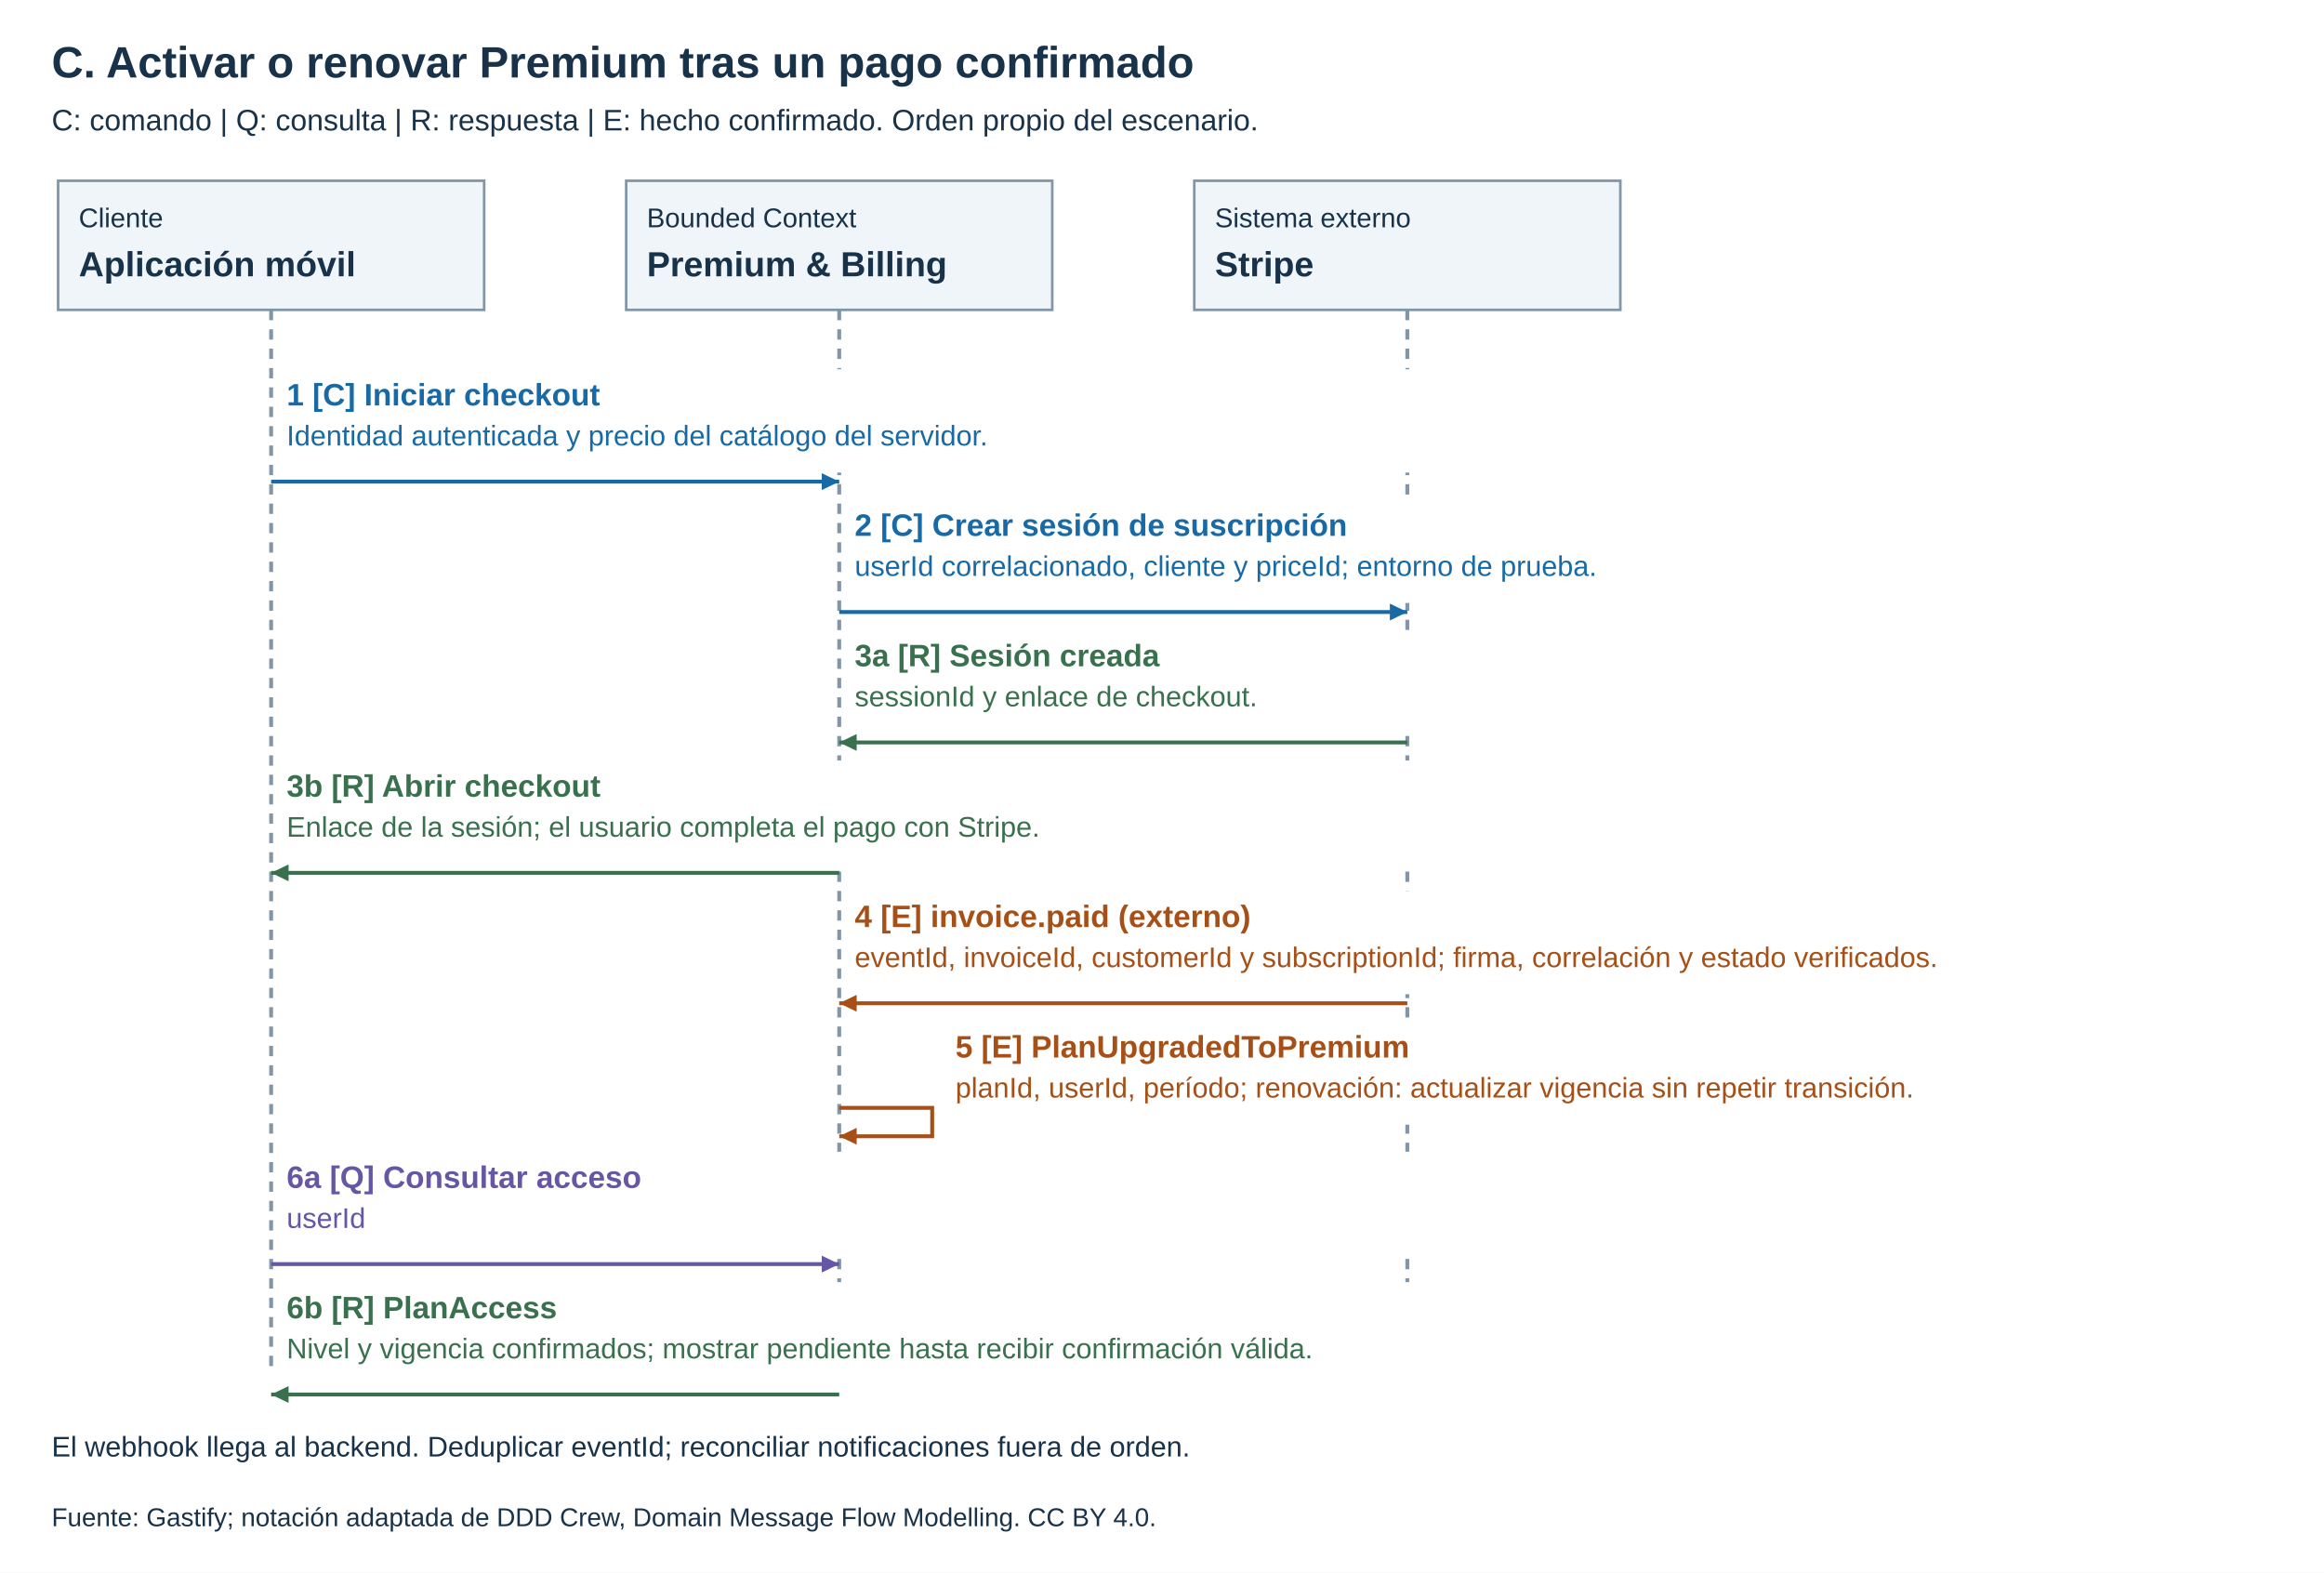
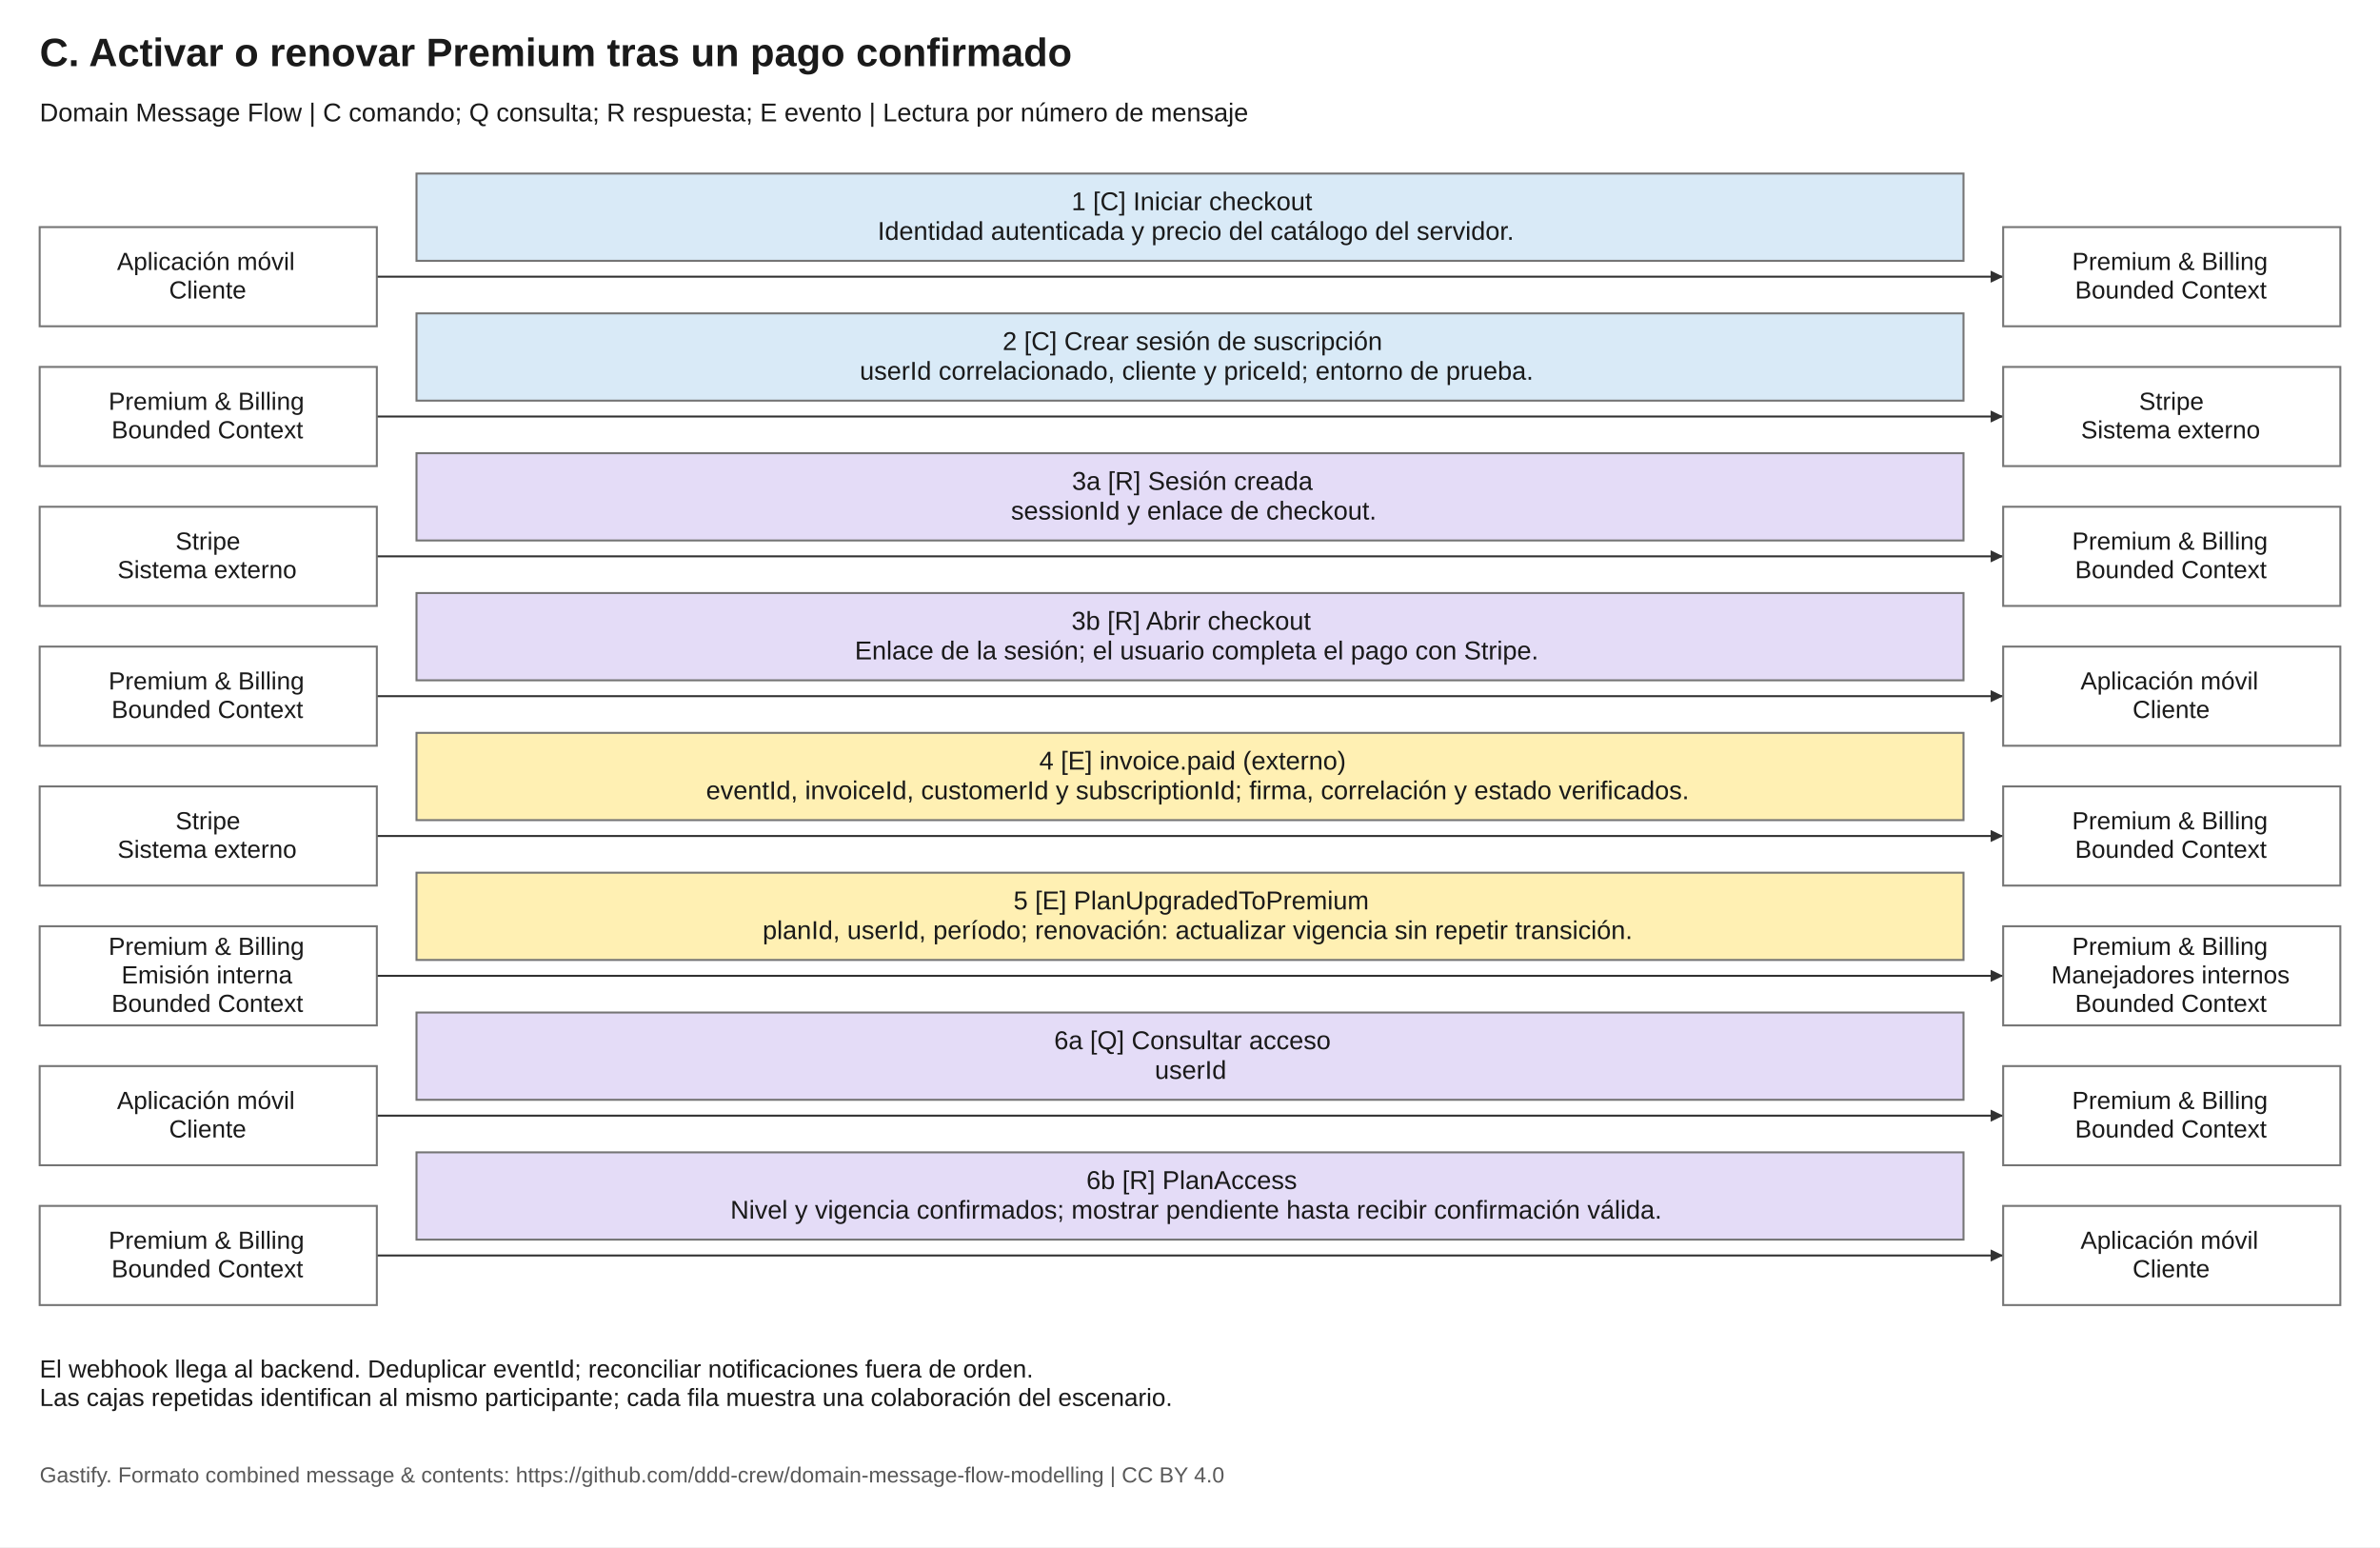
- <svg xmlns="http://www.w3.org/2000/svg" width="1800" height="1218" viewBox="0 0 1800 1218">
-   <rect width="100%" height="100%" fill="white" />
-   <text x="40" y="60" font-family="Arial,sans-serif" font-size="34" font-weight="bold" fill="#18324a">C. Activar o renovar Premium tras un pago confirmado</text>
-   <text x="40" y="101" font-family="Arial,sans-serif" font-size="23" font-weight="normal" fill="#18324a">C: comando | Q: consulta | R: respuesta | E: hecho confirmado. Orden propio del escenario.</text>
-   <rect x="45" y="140" width="330" height="100" fill="#f0f5fa" stroke="#8196a8" stroke-width="2" />
-   <text x="61" y="176" font-family="Arial,sans-serif" font-size="21" font-weight="normal" fill="#18324a">Cliente</text>
-   <text x="61" y="214" font-family="Arial,sans-serif" font-size="27" font-weight="bold" fill="#18324a">Aplicación móvil</text>
-   <polyline points="210,240 210,1063" fill="none" stroke="#8196a8" stroke-width="3" stroke-dasharray="8 7" />
-   <rect x="485" y="140" width="330" height="100" fill="#f0f5fa" stroke="#8196a8" stroke-width="2" />
-   <text x="501" y="176" font-family="Arial,sans-serif" font-size="21" font-weight="normal" fill="#18324a">Bounded Context</text>
-   <text x="501" y="214" font-family="Arial,sans-serif" font-size="27" font-weight="bold" fill="#18324a">Premium &amp; Billing</text>
-   <polyline points="650,240 650,1063" fill="none" stroke="#8196a8" stroke-width="3" stroke-dasharray="8 7" />
-   <rect x="925" y="140" width="330" height="100" fill="#f0f5fa" stroke="#8196a8" stroke-width="2" />
-   <text x="941" y="176" font-family="Arial,sans-serif" font-size="21" font-weight="normal" fill="#18324a">Sistema externo</text>
-   <text x="941" y="214" font-family="Arial,sans-serif" font-size="27" font-weight="bold" fill="#18324a">Stripe</text>
-   <polyline points="1090,240 1090,1063" fill="none" stroke="#8196a8" stroke-width="3" stroke-dasharray="8 7" />
-   <polyline points="210,373 650,373" fill="none" stroke="#176aa5" stroke-width="3" />
-   <polygon points="650,373 636.493,379.524 636.493,366.476" fill="#176aa5" />
-   <rect x="218" y="287" width="1551" height="78" fill="white" stroke="white" stroke-width="2" />
-   <text x="222" y="314" font-family="Arial,sans-serif" font-size="24" font-weight="bold" fill="#176aa5">1 [C] Iniciar checkout</text>
-   <text x="222" y="345" font-family="Arial,sans-serif" font-size="22" font-weight="normal" fill="#176aa5">Identidad autenticada y precio del catálogo del servidor.</text>
-   <polyline points="650,474 1090,474" fill="none" stroke="#176aa5" stroke-width="3" />
-   <polygon points="1090,474 1076.493,480.524 1076.493,467.476" fill="#176aa5" />
-   <rect x="658" y="388" width="1111" height="78" fill="white" stroke="white" stroke-width="2" />
-   <text x="662" y="415" font-family="Arial,sans-serif" font-size="24" font-weight="bold" fill="#176aa5">2 [C] Crear sesión de suscripción</text>
-   <text x="662" y="446" font-family="Arial,sans-serif" font-size="22" font-weight="normal" fill="#176aa5">userId correlacionado, cliente y priceId; entorno de prueba.</text>
-   <polyline points="1090,575 650,575" fill="none" stroke="#39714e" stroke-width="3" />
-   <polygon points="650,575 663.507,568.476 663.507,581.524" fill="#39714e" />
-   <rect x="658" y="489" width="1111" height="78" fill="white" stroke="white" stroke-width="2" />
-   <text x="662" y="516" font-family="Arial,sans-serif" font-size="24" font-weight="bold" fill="#39714e">3a [R] Sesión creada</text>
-   <text x="662" y="547" font-family="Arial,sans-serif" font-size="22" font-weight="normal" fill="#39714e">sessionId y enlace de checkout.</text>
-   <polyline points="650,676 210,676" fill="none" stroke="#39714e" stroke-width="3" />
-   <polygon points="210,676 223.507,669.476 223.507,682.524" fill="#39714e" />
-   <rect x="218" y="590" width="1551" height="78" fill="white" stroke="white" stroke-width="2" />
-   <text x="222" y="617" font-family="Arial,sans-serif" font-size="24" font-weight="bold" fill="#39714e">3b [R] Abrir checkout</text>
-   <text x="222" y="648" font-family="Arial,sans-serif" font-size="22" font-weight="normal" fill="#39714e">Enlace de la sesión; el usuario completa el pago con Stripe.</text>
-   <polyline points="1090,777 650,777" fill="none" stroke="#a65018" stroke-width="3" />
-   <polygon points="650,777 663.507,770.476 663.507,783.524" fill="#a65018" />
-   <rect x="658" y="691" width="1111" height="78" fill="white" stroke="white" stroke-width="2" />
-   <text x="662" y="718" font-family="Arial,sans-serif" font-size="24" font-weight="bold" fill="#a65018">4 [E] invoice.paid (externo)</text>
-   <text x="662" y="749" font-family="Arial,sans-serif" font-size="22" font-weight="normal" fill="#a65018">eventId, invoiceId, customerId y subscriptionId; firma, correlación y estado verificados.</text>
-   <polyline points="650,858 722,858 722,880 650,880" fill="none" stroke="#a65018" stroke-width="3" />
-   <polygon points="650,880 663.507,873.476 663.507,886.524" fill="#a65018" />
-   <rect x="736" y="792" width="1033" height="78" fill="white" stroke="white" stroke-width="2" />
-   <text x="740" y="819" font-family="Arial,sans-serif" font-size="24" font-weight="bold" fill="#a65018">5 [E] PlanUpgradedToPremium</text>
-   <text x="740" y="850" font-family="Arial,sans-serif" font-size="22" font-weight="normal" fill="#a65018">planId, userId, período; renovación: actualizar vigencia sin repetir transición.</text>
-   <polyline points="210,979 650,979" fill="none" stroke="#6557a5" stroke-width="3" />
-   <polygon points="650,979 636.493,985.524 636.493,972.476" fill="#6557a5" />
-   <rect x="218" y="893" width="1551" height="78" fill="white" stroke="white" stroke-width="2" />
-   <text x="222" y="920" font-family="Arial,sans-serif" font-size="24" font-weight="bold" fill="#6557a5">6a [Q] Consultar acceso</text>
-   <text x="222" y="951" font-family="Arial,sans-serif" font-size="22" font-weight="normal" fill="#6557a5">userId</text>
-   <polyline points="650,1080 210,1080" fill="none" stroke="#39714e" stroke-width="3" />
-   <polygon points="210,1080 223.507,1073.476 223.507,1086.524" fill="#39714e" />
-   <rect x="218" y="994" width="1551" height="78" fill="white" stroke="white" stroke-width="2" />
-   <text x="222" y="1021" font-family="Arial,sans-serif" font-size="24" font-weight="bold" fill="#39714e">6b [R] PlanAccess</text>
-   <text x="222" y="1052" font-family="Arial,sans-serif" font-size="22" font-weight="normal" fill="#39714e">Nivel y vigencia confirmados; mostrar pendiente hasta recibir confirmación válida.</text>
-   <text x="40" y="1128" font-family="Arial,sans-serif" font-size="22" font-weight="normal" fill="#18324a">El webhook llega al backend. Deduplicar eventId; reconciliar notificaciones fuera de orden.</text>
-   <text x="40" y="1182" font-family="Arial,sans-serif" font-size="20" font-weight="normal" fill="#18324a">Fuente: Gastify; notación adaptada de DDD Crew, Domain Message Flow Modelling. CC BY 4.0.</text>
+ <svg xmlns="http://www.w3.org/2000/svg" width="2400" height="1560" viewBox="0 0 2400 1560">
+   <rect width="2400" height="1560" fill="#ffffff" />
+   <polyline points="380.0,279.0 2020.0,279.0" fill="none" stroke="#313131" stroke-width="2" data-miro-id="3458764686427232599" />
+   <polygon points="2020.0,279.0 2007.394,285.09 2007.394,272.91" fill="#313131" />
+   <polyline points="380.0,420.0 2020.0,420.0" fill="none" stroke="#313131" stroke-width="2" data-miro-id="3458764686427232600" />
+   <polygon points="2020.0,420.0 2007.394,426.09 2007.394,413.91" fill="#313131" />
+   <polyline points="380.0,561.0 2020.0,561.0" fill="none" stroke="#313131" stroke-width="2" data-miro-id="3458764686427232601" />
+   <polygon points="2020.0,561.0 2007.394,567.09 2007.394,554.91" fill="#313131" />
+   <polyline points="380.0,702.0 2020.0,702.0" fill="none" stroke="#313131" stroke-width="2" data-miro-id="3458764686427232602" />
+   <polygon points="2020.0,702.0 2007.394,708.09 2007.394,695.91" fill="#313131" />
+   <polyline points="380.0,843.0 2020.0,843.0" fill="none" stroke="#313131" stroke-width="2" data-miro-id="3458764686427232603" />
+   <polygon points="2020.0,843.0 2007.394,849.09 2007.394,836.91" fill="#313131" />
+   <polyline points="380.0,984.0 2020.0,984.0" fill="none" stroke="#313131" stroke-width="2" data-miro-id="3458764686427232604" />
+   <polygon points="2020.0,984.0 2007.394,990.09 2007.394,977.91" fill="#313131" />
+   <polyline points="380.0,1125.0 2020.0,1125.0" fill="none" stroke="#313131" stroke-width="2" data-miro-id="3458764686427232605" />
+   <polygon points="2020.0,1125.0 2007.394,1131.09 2007.394,1118.91" fill="#313131" />
+   <polyline points="380.0,1266.0 2020.0,1266.0" fill="none" stroke="#313131" stroke-width="2" data-miro-id="3458764686427232610" />
+   <polygon points="2020.0,1266.0 2007.394,1272.09 2007.394,1259.91" fill="#313131" />
+   <text x="40.0" y="66.7" fill="#1a1a1a" font-family="Arial,sans-serif" font-size="40.0" font-weight="bold" data-miro-id="3458764686427232475">C. Activar o renovar Premium tras un pago confirmado</text>
+   <text x="40.0" y="122.38" fill="#1a1a1a" font-family="Arial,sans-serif" font-size="26.0" font-weight="normal" data-miro-id="3458764686427232476">Domain Message Flow | C comando; Q consulta; R respuesta; E evento | Lectura por número de mensaje</text>
+   <text x="40.0" y="1494.86" fill="#595959" font-family="Arial,sans-serif" font-size="22.0" font-weight="normal" data-miro-id="3458764686427232478">Gastify. Formato combined message &amp; contents: https://github.com/ddd-crew/domain-message-flow-modelling | CC BY 4.0</text>
+   <rect x="40.0" y="229.0" width="340.0" height="100.0" fill="#ffffff" stroke="#757575" stroke-width="2" data-miro-id="3458764686427232479" />
+   <text x="118.0" y="272.25" fill="#1a1a1a" font-family="Arial,sans-serif" font-size="25.0" font-weight="normal" data-miro-id="3458764686427232479">Aplicación móvil</text>
+   <text x="170.5" y="301.0" fill="#1a1a1a" font-family="Arial,sans-serif" font-size="25.0" font-weight="normal" data-miro-id="3458764686427232479">Cliente</text>
+   <rect x="2020.0" y="229.0" width="340.0" height="100.0" fill="#ffffff" stroke="#757575" stroke-width="2" data-miro-id="3458764686427232480" />
+   <text x="2089.5" y="272.25" fill="#1a1a1a" font-family="Arial,sans-serif" font-size="25.0" font-weight="normal" data-miro-id="3458764686427232480">Premium &amp; Billing</text>
+   <text x="2092.5" y="301.0" fill="#1a1a1a" font-family="Arial,sans-serif" font-size="25.0" font-weight="normal" data-miro-id="3458764686427232480">Bounded Context</text>
+   <rect x="420.0" y="175.0" width="1560.0" height="88.0" fill="#d9eaf7" stroke="#757575" stroke-width="2" data-miro-id="3458764686427232481" />
+   <text x="1080.5" y="211.98" fill="#1a1a1a" font-family="Arial,sans-serif" font-size="26.0" font-weight="normal" data-miro-id="3458764686427232481">1 [C] Iniciar checkout</text>
+   <text x="885.008" y="241.88" fill="#1a1a1a" font-family="Arial,sans-serif" font-size="26.0" font-weight="normal" data-miro-id="3458764686427232481">Identidad autenticada y precio del catálogo del servidor.</text>
+   <rect x="40.0" y="370.0" width="340.0" height="100.0" fill="#ffffff" stroke="#757575" stroke-width="2" data-miro-id="3458764686427232482" />
+   <text x="109.5" y="413.25" fill="#1a1a1a" font-family="Arial,sans-serif" font-size="25.0" font-weight="normal" data-miro-id="3458764686427232482">Premium &amp; Billing</text>
+   <text x="112.5" y="442.0" fill="#1a1a1a" font-family="Arial,sans-serif" font-size="25.0" font-weight="normal" data-miro-id="3458764686427232482">Bounded Context</text>
+   <rect x="2020.0" y="370.0" width="340.0" height="100.0" fill="#ffffff" stroke="#757575" stroke-width="2" data-miro-id="3458764686427232483" />
+   <text x="2157.0" y="413.25" fill="#1a1a1a" font-family="Arial,sans-serif" font-size="25.0" font-weight="normal" data-miro-id="3458764686427232483">Stripe</text>
+   <text x="2098.5" y="442.0" fill="#1a1a1a" font-family="Arial,sans-serif" font-size="25.0" font-weight="normal" data-miro-id="3458764686427232483">Sistema externo</text>
+   <rect x="420.0" y="316.0" width="1560.0" height="88.0" fill="#d9eaf7" stroke="#757575" stroke-width="2" data-miro-id="3458764686427232484" />
+   <text x="1011.0" y="352.98" fill="#1a1a1a" font-family="Arial,sans-serif" font-size="26.0" font-weight="normal" data-miro-id="3458764686427232484">2 [C] Crear sesión de suscripción</text>
+   <text x="867.0" y="382.88" fill="#1a1a1a" font-family="Arial,sans-serif" font-size="26.0" font-weight="normal" data-miro-id="3458764686427232484">userId correlacionado, cliente y priceId; entorno de prueba.</text>
+   <rect x="40.0" y="511.0" width="340.0" height="100.0" fill="#ffffff" stroke="#757575" stroke-width="2" data-miro-id="3458764686427232485" />
+   <text x="177.0" y="554.25" fill="#1a1a1a" font-family="Arial,sans-serif" font-size="25.0" font-weight="normal" data-miro-id="3458764686427232485">Stripe</text>
+   <text x="118.5" y="583.0" fill="#1a1a1a" font-family="Arial,sans-serif" font-size="25.0" font-weight="normal" data-miro-id="3458764686427232485">Sistema externo</text>
+   <rect x="2020.0" y="511.0" width="340.0" height="100.0" fill="#ffffff" stroke="#757575" stroke-width="2" data-miro-id="3458764686427232486" />
+   <text x="2089.5" y="554.25" fill="#1a1a1a" font-family="Arial,sans-serif" font-size="25.0" font-weight="normal" data-miro-id="3458764686427232486">Premium &amp; Billing</text>
+   <text x="2092.5" y="583.0" fill="#1a1a1a" font-family="Arial,sans-serif" font-size="25.0" font-weight="normal" data-miro-id="3458764686427232486">Bounded Context</text>
+   <rect x="420.0" y="457.0" width="1560.0" height="88.0" fill="#e4dcf7" stroke="#757575" stroke-width="2" data-miro-id="3458764686427232487" />
+   <text x="1081.0" y="493.98" fill="#1a1a1a" font-family="Arial,sans-serif" font-size="26.0" font-weight="normal" data-miro-id="3458764686427232487">3a [R] Sesión creada</text>
+   <text x="1019.5" y="523.88" fill="#1a1a1a" font-family="Arial,sans-serif" font-size="26.0" font-weight="normal" data-miro-id="3458764686427232487">sessionId y enlace de checkout.</text>
+   <rect x="40.0" y="652.0" width="340.0" height="100.0" fill="#ffffff" stroke="#757575" stroke-width="2" data-miro-id="3458764686427232488" />
+   <text x="109.5" y="695.25" fill="#1a1a1a" font-family="Arial,sans-serif" font-size="25.0" font-weight="normal" data-miro-id="3458764686427232488">Premium &amp; Billing</text>
+   <text x="112.5" y="724.0" fill="#1a1a1a" font-family="Arial,sans-serif" font-size="25.0" font-weight="normal" data-miro-id="3458764686427232488">Bounded Context</text>
+   <rect x="2020.0" y="652.0" width="340.0" height="100.0" fill="#ffffff" stroke="#757575" stroke-width="2" data-miro-id="3458764686427232489" />
+   <text x="2098.0" y="695.25" fill="#1a1a1a" font-family="Arial,sans-serif" font-size="25.0" font-weight="normal" data-miro-id="3458764686427232489">Aplicación móvil</text>
+   <text x="2150.5" y="724.0" fill="#1a1a1a" font-family="Arial,sans-serif" font-size="25.0" font-weight="normal" data-miro-id="3458764686427232489">Cliente</text>
+   <rect x="420.0" y="598.0" width="1560.0" height="88.0" fill="#e4dcf7" stroke="#757575" stroke-width="2" data-miro-id="3458764686427232490" />
+   <text x="1080.508" y="634.98" fill="#1a1a1a" font-family="Arial,sans-serif" font-size="26.0" font-weight="normal" data-miro-id="3458764686427232490">3b [R] Abrir checkout</text>
+   <text x="862.0" y="664.88" fill="#1a1a1a" font-family="Arial,sans-serif" font-size="26.0" font-weight="normal" data-miro-id="3458764686427232490">Enlace de la sesión; el usuario completa el pago con Stripe.</text>
+   <rect x="40.0" y="793.0" width="340.0" height="100.0" fill="#ffffff" stroke="#757575" stroke-width="2" data-miro-id="3458764686427232491" />
+   <text x="177.0" y="836.25" fill="#1a1a1a" font-family="Arial,sans-serif" font-size="25.0" font-weight="normal" data-miro-id="3458764686427232491">Stripe</text>
+   <text x="118.5" y="865.0" fill="#1a1a1a" font-family="Arial,sans-serif" font-size="25.0" font-weight="normal" data-miro-id="3458764686427232491">Sistema externo</text>
+   <rect x="2020.0" y="793.0" width="340.0" height="100.0" fill="#ffffff" stroke="#757575" stroke-width="2" data-miro-id="3458764686427232492" />
+   <text x="2089.5" y="836.25" fill="#1a1a1a" font-family="Arial,sans-serif" font-size="25.0" font-weight="normal" data-miro-id="3458764686427232492">Premium &amp; Billing</text>
+   <text x="2092.5" y="865.0" fill="#1a1a1a" font-family="Arial,sans-serif" font-size="25.0" font-weight="normal" data-miro-id="3458764686427232492">Bounded Context</text>
+   <rect x="420.0" y="739.0" width="1560.0" height="88.0" fill="#fff0b3" stroke="#757575" stroke-width="2" data-miro-id="3458764686427232493" />
+   <text x="1048.0" y="775.98" fill="#1a1a1a" font-family="Arial,sans-serif" font-size="26.0" font-weight="normal" data-miro-id="3458764686427232493">4 [E] invoice.paid (externo)</text>
+   <text x="712.0" y="805.88" fill="#1a1a1a" font-family="Arial,sans-serif" font-size="26.0" font-weight="normal" data-miro-id="3458764686427232493">eventId, invoiceId, customerId y subscriptionId; firma, correlación y estado verificados.</text>
+   <rect x="40.0" y="934.0" width="340.0" height="100.0" fill="#ffffff" stroke="#757575" stroke-width="2" data-miro-id="3458764686427232494" />
+   <text x="109.5" y="962.875" fill="#1a1a1a" font-family="Arial,sans-serif" font-size="25.0" font-weight="normal" data-miro-id="3458764686427232494">Premium &amp; Billing</text>
+   <text x="122.5" y="991.625" fill="#1a1a1a" font-family="Arial,sans-serif" font-size="25.0" font-weight="normal" data-miro-id="3458764686427232494">Emisión interna</text>
+   <text x="112.5" y="1020.375" fill="#1a1a1a" font-family="Arial,sans-serif" font-size="25.0" font-weight="normal" data-miro-id="3458764686427232494">Bounded Context</text>
+   <rect x="2020.0" y="934.0" width="340.0" height="100.0" fill="#ffffff" stroke="#757575" stroke-width="2" data-miro-id="3458764686427232496" />
+   <text x="2089.5" y="962.875" fill="#1a1a1a" font-family="Arial,sans-serif" font-size="25.0" font-weight="normal" data-miro-id="3458764686427232496">Premium &amp; Billing</text>
+   <text x="2068.5" y="991.625" fill="#1a1a1a" font-family="Arial,sans-serif" font-size="25.0" font-weight="normal" data-miro-id="3458764686427232496">Manejadores internos</text>
+   <text x="2092.5" y="1020.375" fill="#1a1a1a" font-family="Arial,sans-serif" font-size="25.0" font-weight="normal" data-miro-id="3458764686427232496">Bounded Context</text>
+   <rect x="420.0" y="880.0" width="1560.0" height="88.0" fill="#fff0b3" stroke="#757575" stroke-width="2" data-miro-id="3458764686427232497" />
+   <text x="1022.023" y="916.98" fill="#1a1a1a" font-family="Arial,sans-serif" font-size="26.0" font-weight="normal" data-miro-id="3458764686427232497">5 [E] PlanUpgradedToPremium</text>
+   <text x="769.0" y="946.88" fill="#1a1a1a" font-family="Arial,sans-serif" font-size="26.0" font-weight="normal" data-miro-id="3458764686427232497">planId, userId, período; renovación: actualizar vigencia sin repetir transición.</text>
+   <rect x="40.0" y="1075.0" width="340.0" height="100.0" fill="#ffffff" stroke="#757575" stroke-width="2" data-miro-id="3458764686427232498" />
+   <text x="118.0" y="1118.25" fill="#1a1a1a" font-family="Arial,sans-serif" font-size="25.0" font-weight="normal" data-miro-id="3458764686427232498">Aplicación móvil</text>
+   <text x="170.5" y="1147.0" fill="#1a1a1a" font-family="Arial,sans-serif" font-size="25.0" font-weight="normal" data-miro-id="3458764686427232498">Cliente</text>
+   <rect x="2020.0" y="1075.0" width="340.0" height="100.0" fill="#ffffff" stroke="#757575" stroke-width="2" data-miro-id="3458764686427232499" />
+   <text x="2089.5" y="1118.25" fill="#1a1a1a" font-family="Arial,sans-serif" font-size="25.0" font-weight="normal" data-miro-id="3458764686427232499">Premium &amp; Billing</text>
+   <text x="2092.5" y="1147.0" fill="#1a1a1a" font-family="Arial,sans-serif" font-size="25.0" font-weight="normal" data-miro-id="3458764686427232499">Bounded Context</text>
+   <rect x="420.0" y="1021.0" width="1560.0" height="88.0" fill="#e4dcf7" stroke="#757575" stroke-width="2" data-miro-id="3458764686427232500" />
+   <text x="1063.0" y="1057.98" fill="#1a1a1a" font-family="Arial,sans-serif" font-size="26.0" font-weight="normal" data-miro-id="3458764686427232500">6a [Q] Consultar acceso</text>
+   <text x="1164.5" y="1087.88" fill="#1a1a1a" font-family="Arial,sans-serif" font-size="26.0" font-weight="normal" data-miro-id="3458764686427232500">userId</text>
+   <rect x="40.0" y="1216.0" width="340.0" height="100.0" fill="#ffffff" stroke="#757575" stroke-width="2" data-miro-id="3458764686427232501" />
+   <text x="109.5" y="1259.25" fill="#1a1a1a" font-family="Arial,sans-serif" font-size="25.0" font-weight="normal" data-miro-id="3458764686427232501">Premium &amp; Billing</text>
+   <text x="112.5" y="1288.0" fill="#1a1a1a" font-family="Arial,sans-serif" font-size="25.0" font-weight="normal" data-miro-id="3458764686427232501">Bounded Context</text>
+   <rect x="2020.0" y="1216.0" width="340.0" height="100.0" fill="#ffffff" stroke="#757575" stroke-width="2" data-miro-id="3458764686427232502" />
+   <text x="2098.0" y="1259.25" fill="#1a1a1a" font-family="Arial,sans-serif" font-size="25.0" font-weight="normal" data-miro-id="3458764686427232502">Aplicación móvil</text>
+   <text x="2150.5" y="1288.0" fill="#1a1a1a" font-family="Arial,sans-serif" font-size="25.0" font-weight="normal" data-miro-id="3458764686427232502">Cliente</text>
+   <rect x="420.0" y="1162.0" width="1560.0" height="88.0" fill="#e4dcf7" stroke="#757575" stroke-width="2" data-miro-id="3458764686427232503" />
+   <text x="1095.5" y="1198.98" fill="#1a1a1a" font-family="Arial,sans-serif" font-size="26.0" font-weight="normal" data-miro-id="3458764686427232503">6b [R] PlanAccess</text>
+   <text x="736.5" y="1228.88" fill="#1a1a1a" font-family="Arial,sans-serif" font-size="26.0" font-weight="normal" data-miro-id="3458764686427232503">Nivel y vigencia confirmados; mostrar pendiente hasta recibir confirmación válida.</text>
+   <text x="40.0" y="1389.0" fill="#1a1a1a" font-family="Arial,sans-serif" font-size="25.0" font-weight="normal" data-miro-id="3458764686427232504">El webhook llega al backend. Deduplicar eventId; reconciliar notificaciones fuera de orden.</text>
+   <text x="40.0" y="1417.75" fill="#1a1a1a" font-family="Arial,sans-serif" font-size="25.0" font-weight="normal" data-miro-id="3458764686427232504">Las cajas repetidas identifican al mismo participante; cada fila muestra una colaboración del escenario.</text>
</svg>
